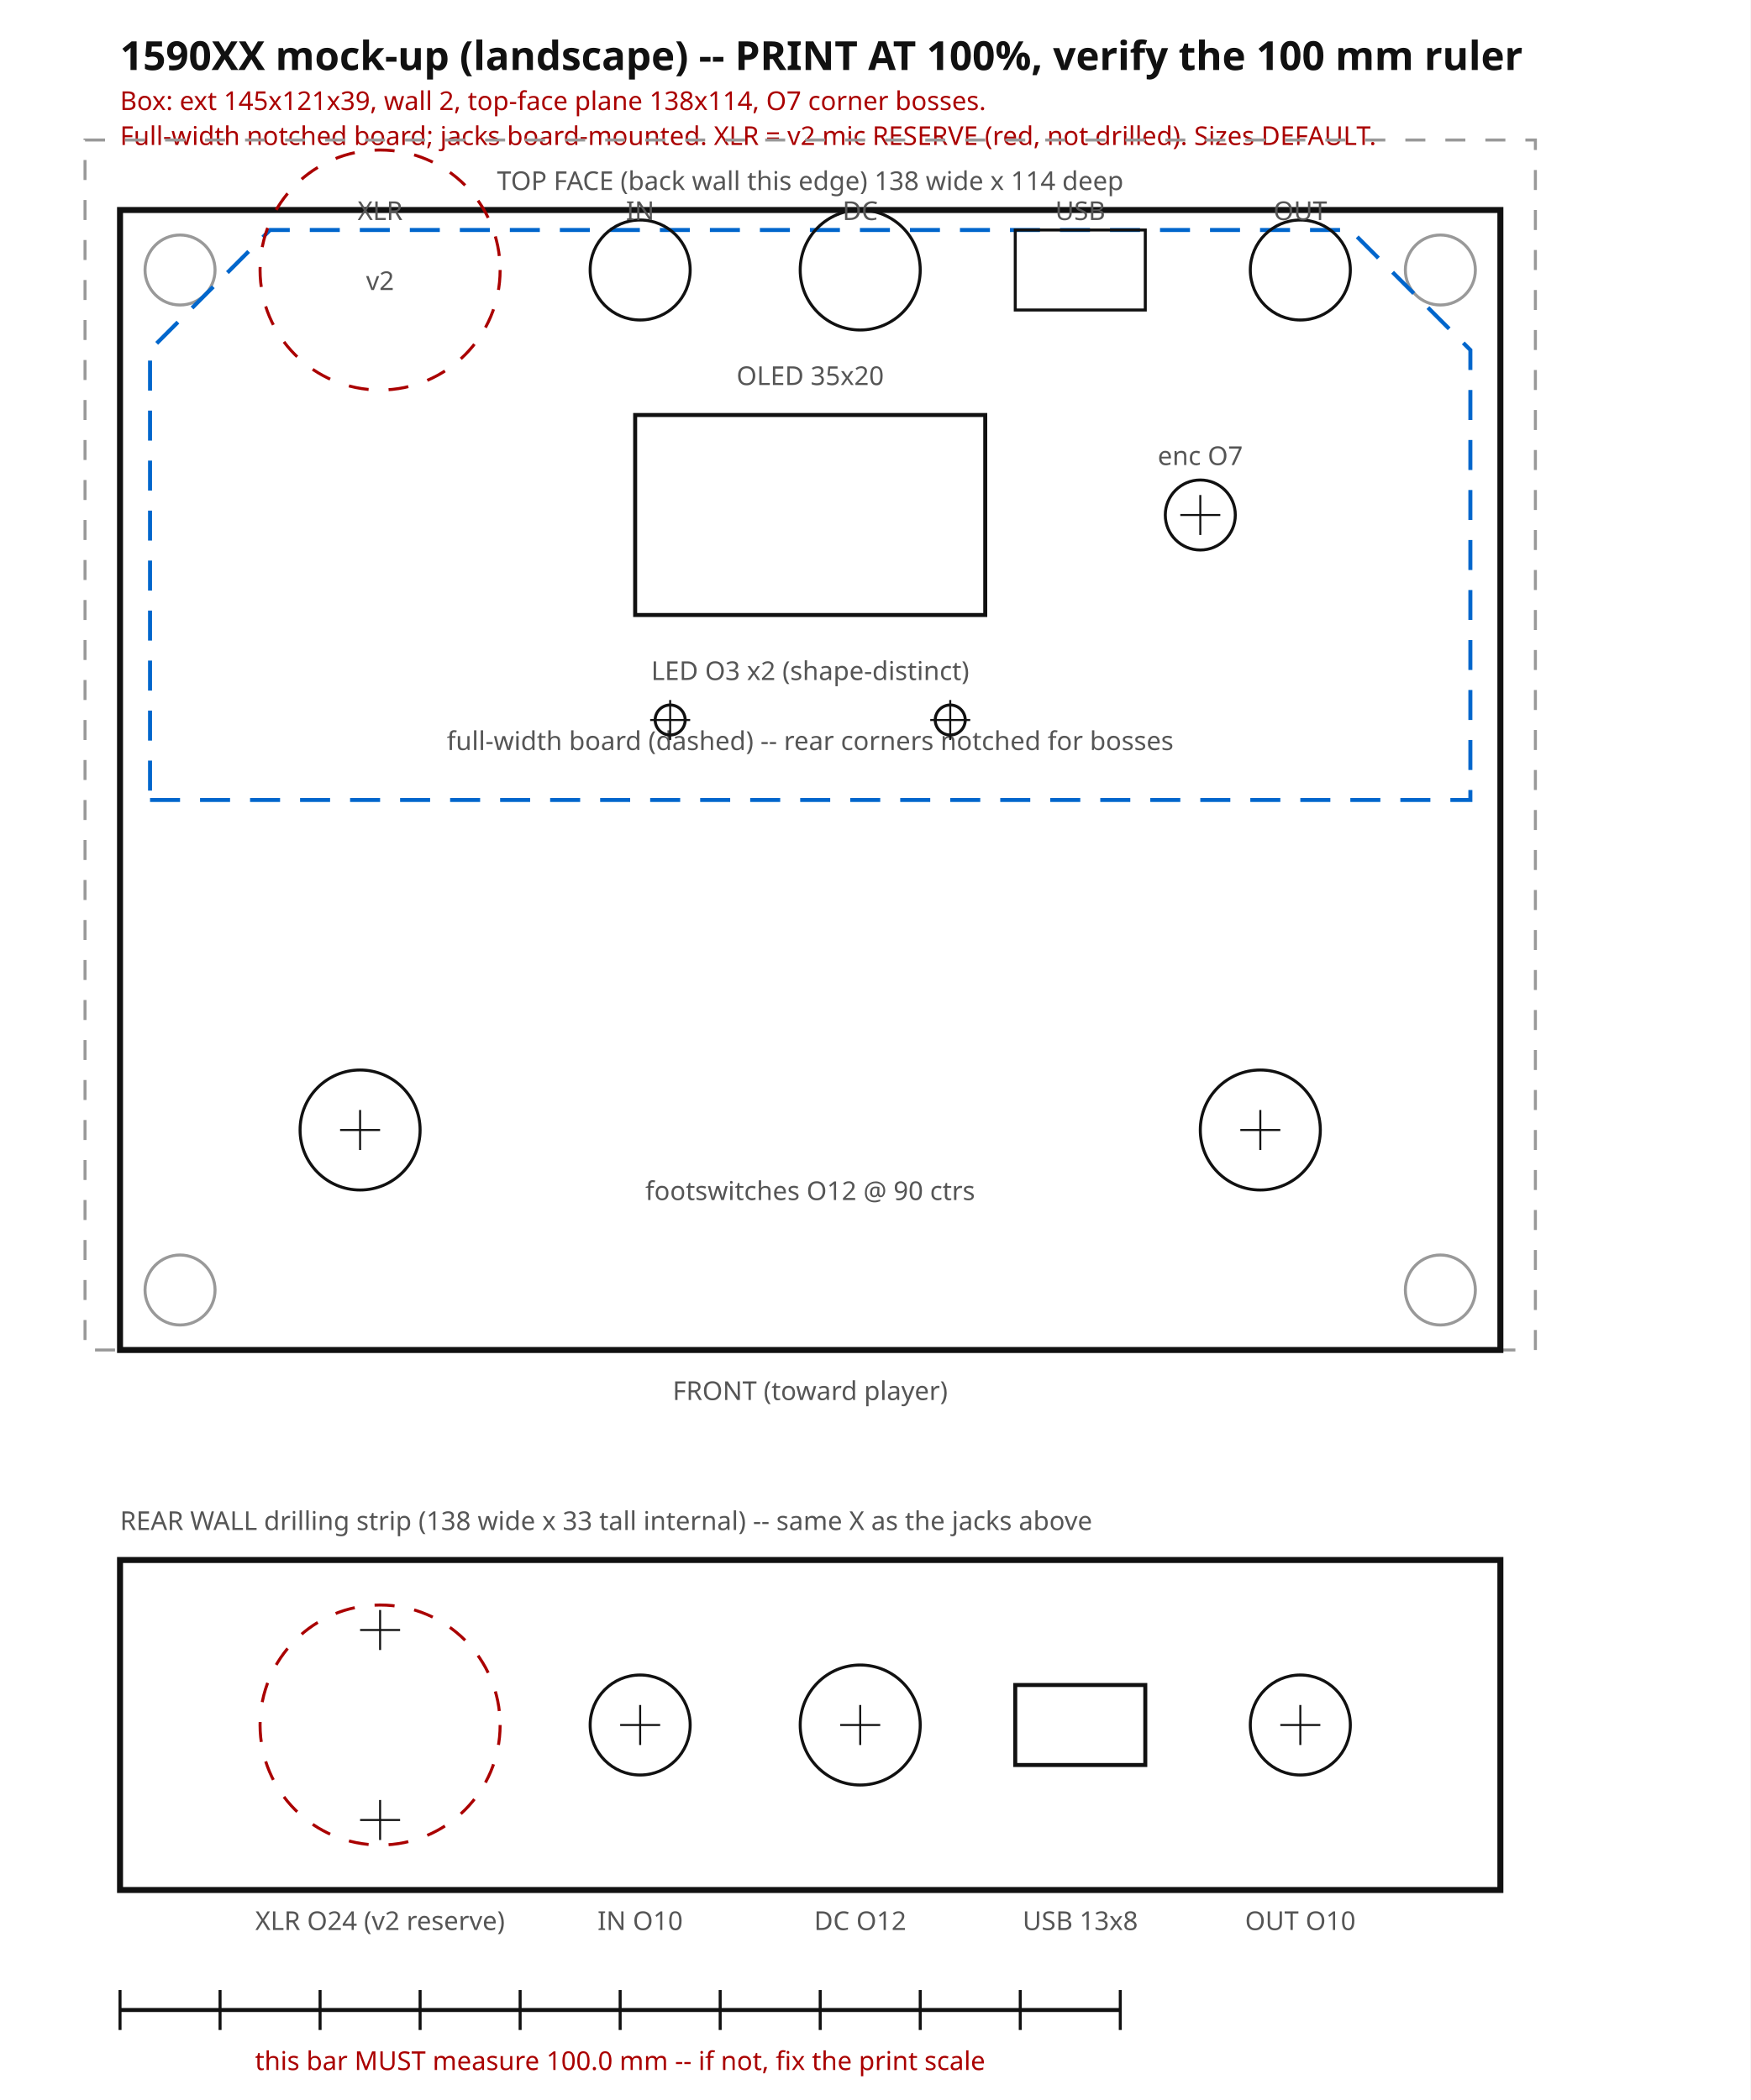
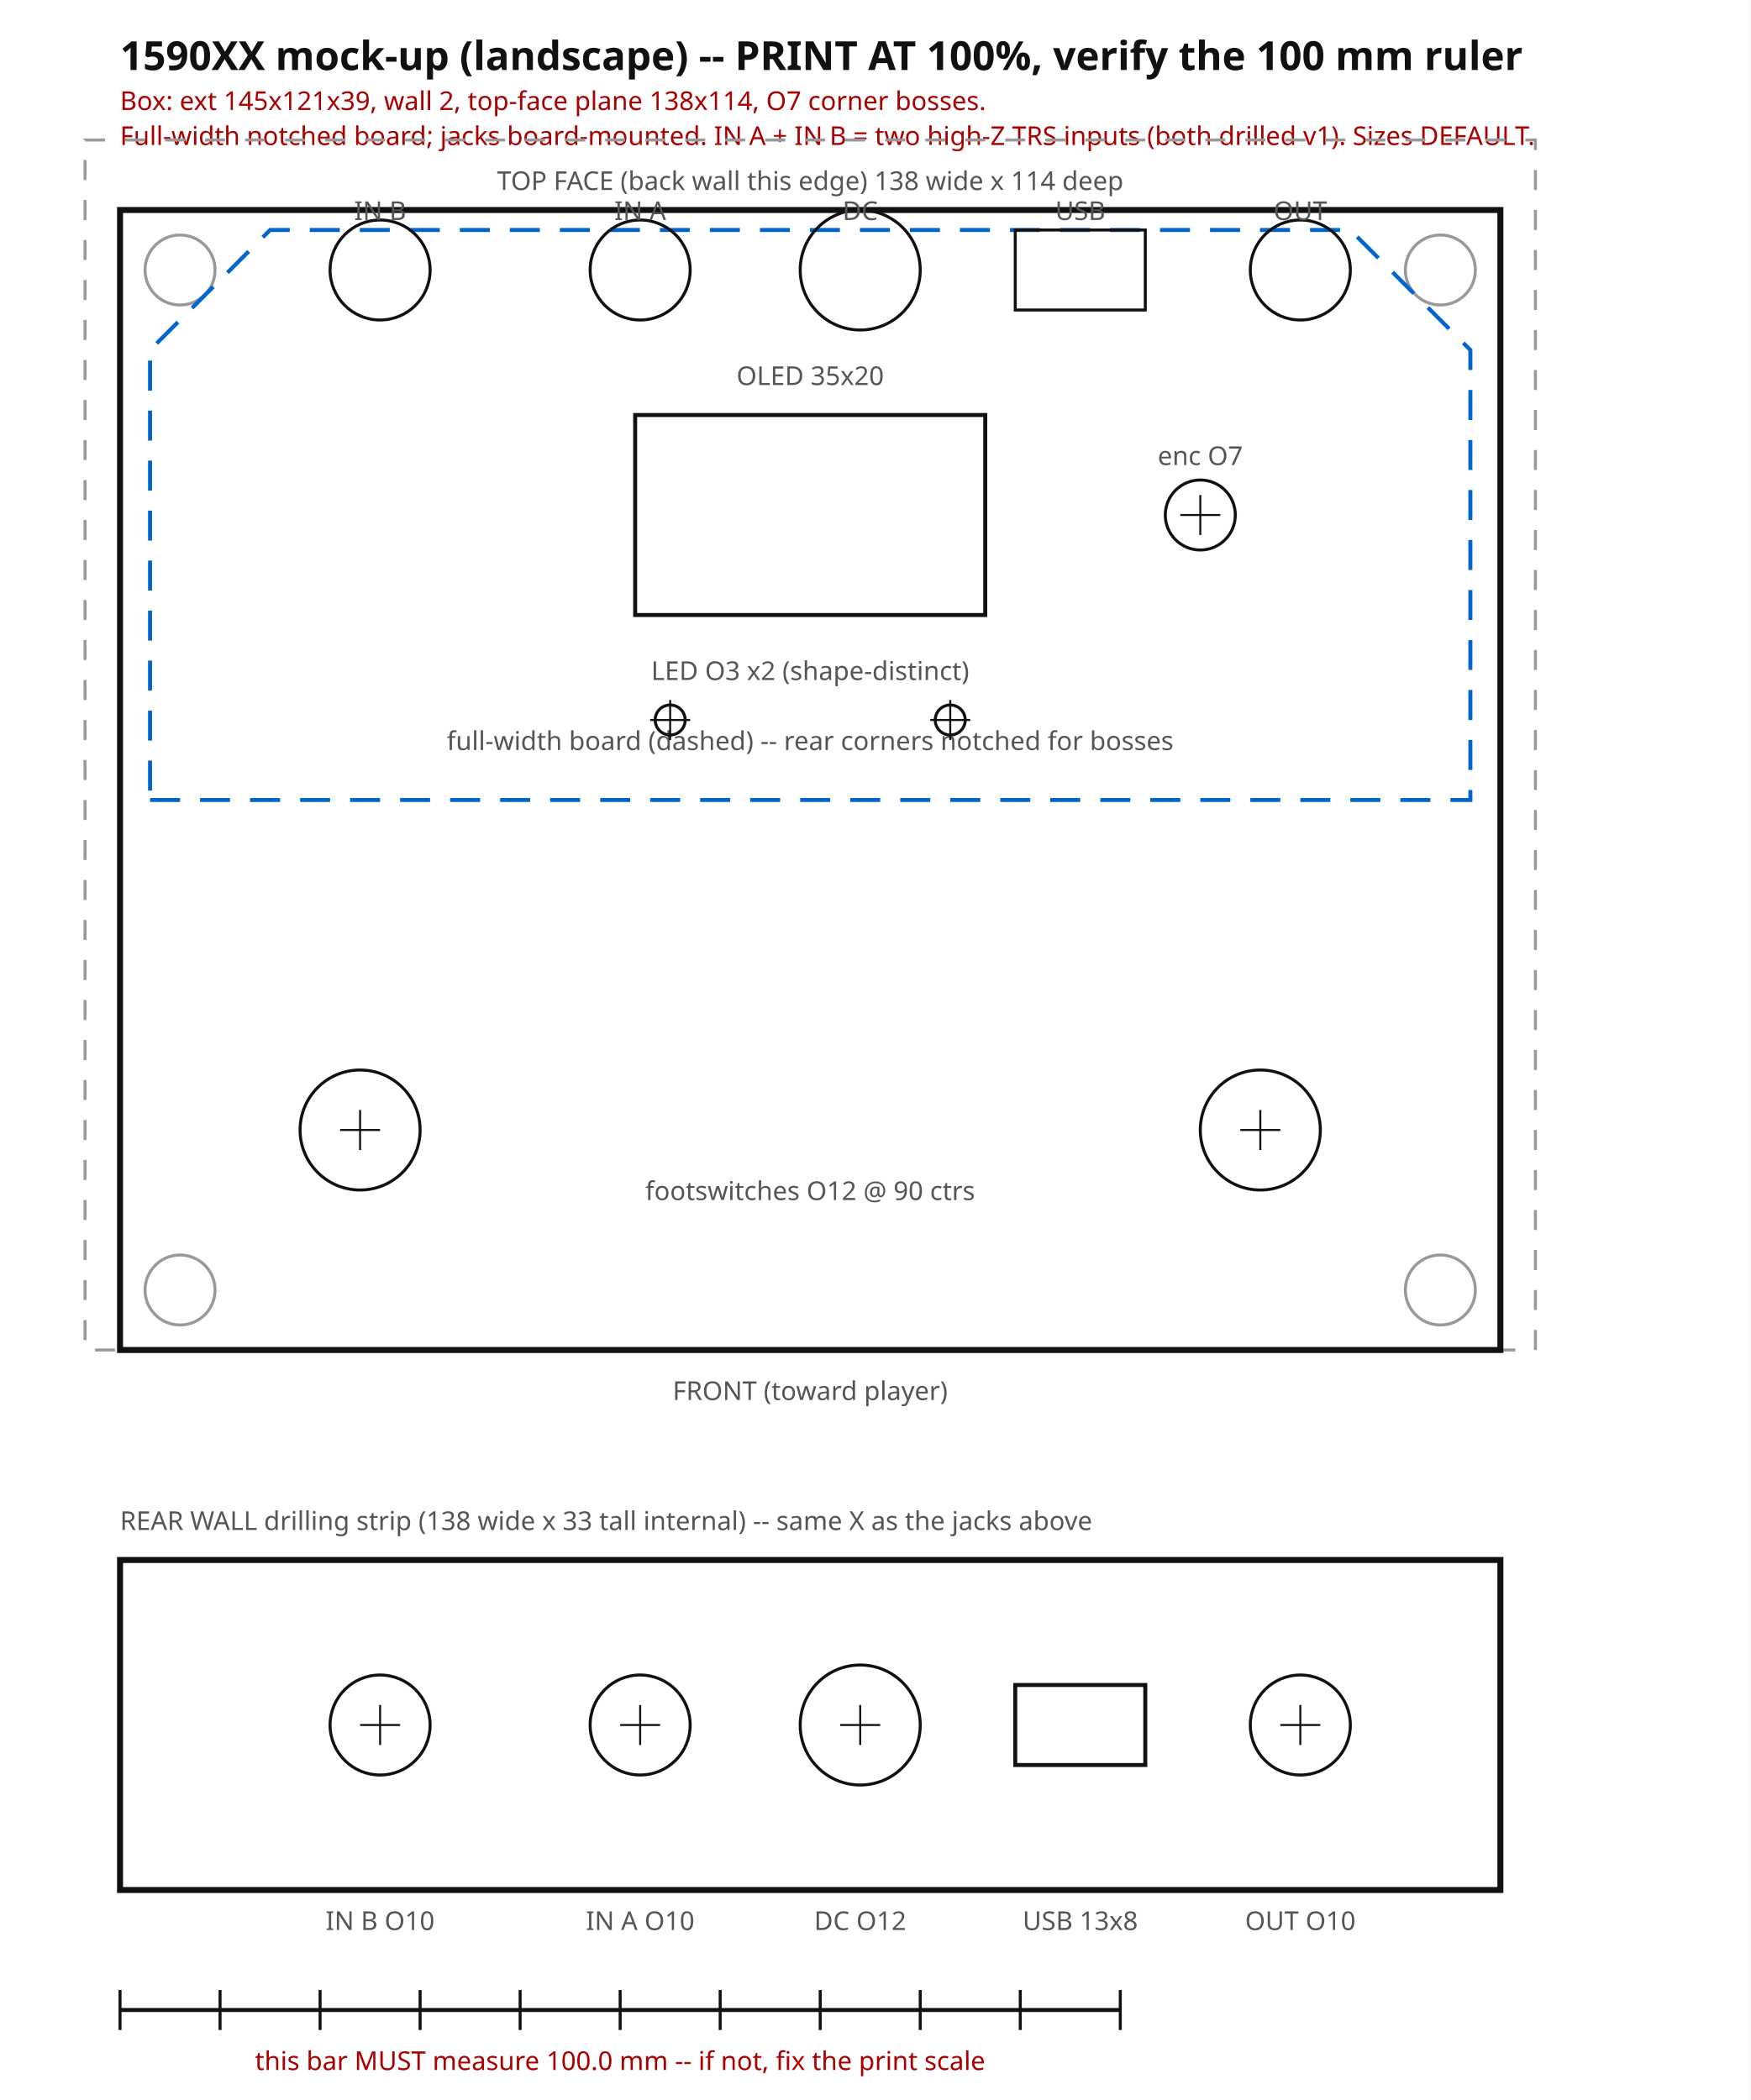
<svg xmlns="http://www.w3.org/2000/svg" width="175.0mm" height="210.0mm" viewBox="0 0 175.0 210.0">
  <style>text{font-family:sans-serif;fill:#111}.lbl{font-size:3.2px}.dim{font-size:2.6px;fill:#555}.ttl{font-size:4px;font-weight:bold}.note{font-size:2.6px;fill:#a00}</style>
  <rect x="0" y="0" width="175.0" height="210.0" fill="#fff" />
  <text x="12.00" y="7.00" class="ttl" text-anchor="start">1590XX mock-up (landscape) -- PRINT AT 100%, verify the 100 mm ruler</text>
  <text x="12.00" y="11.00" class="note" text-anchor="start">Box: ext 145x121x39, wall 2, top-face plane 138x114, O7 corner bosses.</text>
-   <text x="12.00" y="14.50" class="note" text-anchor="start">Full-width notched board; jacks board-mounted. XLR = v2 mic RESERVE (red, not drilled). Sizes DEFAULT.</text>
+   <text x="12.00" y="14.50" class="note" text-anchor="start">Full-width notched board; jacks board-mounted. IN A + IN B = two high-Z TRS inputs (both drilled v1). Sizes DEFAULT.</text>
  <rect x="8.50" y="14.00" width="145.00" height="121.00" fill="none" stroke="#999" stroke-width="0.3" stroke-dasharray="2 2" />
  <rect x="12.00" y="21.00" width="138.00" height="114.00" fill="none" stroke="#111" stroke-width="0.6" />
  <text x="81.00" y="19.00" class="dim" text-anchor="middle">TOP FACE  (back wall this edge)  138 wide x 114 deep</text>
  <text x="81.00" y="140.00" class="dim" text-anchor="middle">FRONT (toward player)</text>
  <circle cx="18.00" cy="129.00" r="3.50" fill="none" stroke="#999" stroke-width="0.3" />
  <circle cx="18.00" cy="27.00" r="3.50" fill="none" stroke="#999" stroke-width="0.3" />
  <circle cx="144.00" cy="129.00" r="3.50" fill="none" stroke="#999" stroke-width="0.3" />
  <circle cx="144.00" cy="27.00" r="3.50" fill="none" stroke="#999" stroke-width="0.3" />
  <polygon points="15.00,80.00 147.00,80.00 147.00,35.00 135.00,23.00 27.00,23.00 15.00,35.00" fill="none" stroke="#06c" stroke-width="0.4" stroke-dasharray="3 2" />
  <text x="81.00" y="75.00" class="dim" text-anchor="middle">full-width board (dashed) -- rear corners notched for bosses</text>
  <circle cx="36.00" cy="113.00" r="6.00" fill="none" stroke="#111" stroke-width="0.3" />
  <line x1="34.00" y1="113.00" x2="38.00" y2="113.00" stroke="#111" stroke-width="0.2" />
  <line x1="36.00" y1="111.00" x2="36.00" y2="115.00" stroke="#111" stroke-width="0.2" />
  <circle cx="126.00" cy="113.00" r="6.00" fill="none" stroke="#111" stroke-width="0.3" />
  <line x1="124.00" y1="113.00" x2="128.00" y2="113.00" stroke="#111" stroke-width="0.2" />
  <line x1="126.00" y1="111.00" x2="126.00" y2="115.00" stroke="#111" stroke-width="0.2" />
  <text x="81.00" y="120.00" class="dim" text-anchor="middle">footswitches O12 @ 90 ctrs</text>
  <circle cx="67.00" cy="72.00" r="1.50" fill="none" stroke="#111" stroke-width="0.3" />
  <line x1="65.00" y1="72.00" x2="69.00" y2="72.00" stroke="#111" stroke-width="0.2" />
  <line x1="67.00" y1="70.00" x2="67.00" y2="74.00" stroke="#111" stroke-width="0.2" />
  <circle cx="95.00" cy="72.00" r="1.50" fill="none" stroke="#111" stroke-width="0.3" />
  <line x1="93.00" y1="72.00" x2="97.00" y2="72.00" stroke="#111" stroke-width="0.2" />
  <line x1="95.00" y1="70.00" x2="95.00" y2="74.00" stroke="#111" stroke-width="0.2" />
  <text x="81.00" y="68.00" class="dim" text-anchor="middle">LED O3 x2 (shape-distinct)</text>
  <rect x="63.50" y="41.50" width="35.00" height="20.00" fill="none" stroke="#111" stroke-width="0.4" />
  <text x="81.00" y="38.50" class="dim" text-anchor="middle">OLED 35x20</text>
  <circle cx="120.00" cy="51.50" r="3.50" fill="none" stroke="#111" stroke-width="0.3" />
  <line x1="118.00" y1="51.50" x2="122.00" y2="51.50" stroke="#111" stroke-width="0.2" />
  <line x1="120.00" y1="49.50" x2="120.00" y2="53.50" stroke="#111" stroke-width="0.2" />
  <text x="120.00" y="46.50" class="dim" text-anchor="middle">enc O7</text>
-   <circle cx="38.00" cy="27.00" r="12.00" fill="none" stroke="#a00" stroke-width="0.3" stroke-dasharray="2 2" />
-   <text x="38.00" y="29.00" class="dim" text-anchor="middle">v2</text>
-   <text x="38.00" y="22.00" class="dim" text-anchor="middle">XLR</text>
+   <circle cx="38.00" cy="27.00" r="5.00" fill="none" stroke="#111" stroke-width="0.3" />
+   <text x="38.00" y="22.00" class="dim" text-anchor="middle">IN B</text>
  <circle cx="64.00" cy="27.00" r="5.00" fill="none" stroke="#111" stroke-width="0.3" />
-   <text x="64.00" y="22.00" class="dim" text-anchor="middle">IN</text>
+   <text x="64.00" y="22.00" class="dim" text-anchor="middle">IN A</text>
  <circle cx="86.00" cy="27.00" r="6.00" fill="none" stroke="#111" stroke-width="0.3" />
  <text x="86.00" y="22.00" class="dim" text-anchor="middle">DC</text>
  <rect x="101.50" y="23.00" width="13.00" height="8.00" fill="none" stroke="#111" stroke-width="0.3" />
  <text x="108.00" y="22.00" class="dim" text-anchor="middle">USB</text>
  <circle cx="130.00" cy="27.00" r="5.00" fill="none" stroke="#111" stroke-width="0.3" />
  <text x="130.00" y="22.00" class="dim" text-anchor="middle">OUT</text>
  <text x="12.00" y="153.00" class="dim" text-anchor="start">REAR WALL drilling strip (138 wide x 33 tall internal) -- same X as the jacks above</text>
  <rect x="12.00" y="156.00" width="138.00" height="33.00" fill="none" stroke="#111" stroke-width="0.6" />
-   <circle cx="38.00" cy="172.50" r="12.00" fill="none" stroke="#a00" stroke-width="0.3" stroke-dasharray="2 2" />
-   <line x1="36.00" y1="163.00" x2="40.00" y2="163.00" stroke="#111" stroke-width="0.2" />
-   <line x1="38.00" y1="161.00" x2="38.00" y2="165.00" stroke="#111" stroke-width="0.2" />
-   <line x1="36.00" y1="182.00" x2="40.00" y2="182.00" stroke="#111" stroke-width="0.2" />
-   <line x1="38.00" y1="180.00" x2="38.00" y2="184.00" stroke="#111" stroke-width="0.2" />
-   <text x="38.00" y="193.00" class="dim" text-anchor="middle">XLR O24 (v2 reserve)</text>
+   <circle cx="38.00" cy="172.50" r="5.00" fill="none" stroke="#111" stroke-width="0.3" />
+   <line x1="36.00" y1="172.50" x2="40.00" y2="172.50" stroke="#111" stroke-width="0.2" />
+   <line x1="38.00" y1="170.50" x2="38.00" y2="174.50" stroke="#111" stroke-width="0.2" />
+   <text x="38.00" y="193.00" class="dim" text-anchor="middle">IN B O10</text>
  <circle cx="64.00" cy="172.50" r="5.00" fill="none" stroke="#111" stroke-width="0.3" />
  <line x1="62.00" y1="172.50" x2="66.00" y2="172.50" stroke="#111" stroke-width="0.2" />
  <line x1="64.00" y1="170.50" x2="64.00" y2="174.50" stroke="#111" stroke-width="0.2" />
-   <text x="64.00" y="193.00" class="dim" text-anchor="middle">IN O10</text>
+   <text x="64.00" y="193.00" class="dim" text-anchor="middle">IN A O10</text>
  <circle cx="86.00" cy="172.50" r="6.00" fill="none" stroke="#111" stroke-width="0.3" />
  <line x1="84.00" y1="172.50" x2="88.00" y2="172.50" stroke="#111" stroke-width="0.2" />
  <line x1="86.00" y1="170.50" x2="86.00" y2="174.50" stroke="#111" stroke-width="0.2" />
  <text x="86.00" y="193.00" class="dim" text-anchor="middle">DC O12</text>
  <rect x="101.50" y="168.50" width="13.00" height="8.00" fill="none" stroke="#111" stroke-width="0.4" />
  <text x="108.00" y="193.00" class="dim" text-anchor="middle">USB 13x8</text>
  <circle cx="130.00" cy="172.50" r="5.00" fill="none" stroke="#111" stroke-width="0.3" />
  <line x1="128.00" y1="172.50" x2="132.00" y2="172.50" stroke="#111" stroke-width="0.2" />
  <line x1="130.00" y1="170.50" x2="130.00" y2="174.50" stroke="#111" stroke-width="0.2" />
  <text x="130.00" y="193.00" class="dim" text-anchor="middle">OUT O10</text>
  <line x1="12.0" y1="201.0" x2="112.0" y2="201.0" stroke="#111" stroke-width="0.4" />
  <line x1="12.0" y1="199.0" x2="12.0" y2="203.0" stroke="#111" stroke-width="0.3" />
  <line x1="22.0" y1="199.0" x2="22.0" y2="203.0" stroke="#111" stroke-width="0.3" />
  <line x1="32.0" y1="199.0" x2="32.0" y2="203.0" stroke="#111" stroke-width="0.3" />
  <line x1="42.0" y1="199.0" x2="42.0" y2="203.0" stroke="#111" stroke-width="0.3" />
  <line x1="52.0" y1="199.0" x2="52.0" y2="203.0" stroke="#111" stroke-width="0.3" />
  <line x1="62.0" y1="199.0" x2="62.0" y2="203.0" stroke="#111" stroke-width="0.3" />
  <line x1="72.0" y1="199.0" x2="72.0" y2="203.0" stroke="#111" stroke-width="0.3" />
  <line x1="82.0" y1="199.0" x2="82.0" y2="203.0" stroke="#111" stroke-width="0.3" />
  <line x1="92.0" y1="199.0" x2="92.0" y2="203.0" stroke="#111" stroke-width="0.3" />
  <line x1="102.0" y1="199.0" x2="102.0" y2="203.0" stroke="#111" stroke-width="0.3" />
  <line x1="112.0" y1="199.0" x2="112.0" y2="203.0" stroke="#111" stroke-width="0.3" />
  <text x="62.00" y="207.00" class="note" text-anchor="middle">this bar MUST measure 100.0 mm -- if not, fix the print scale</text>
</svg>
